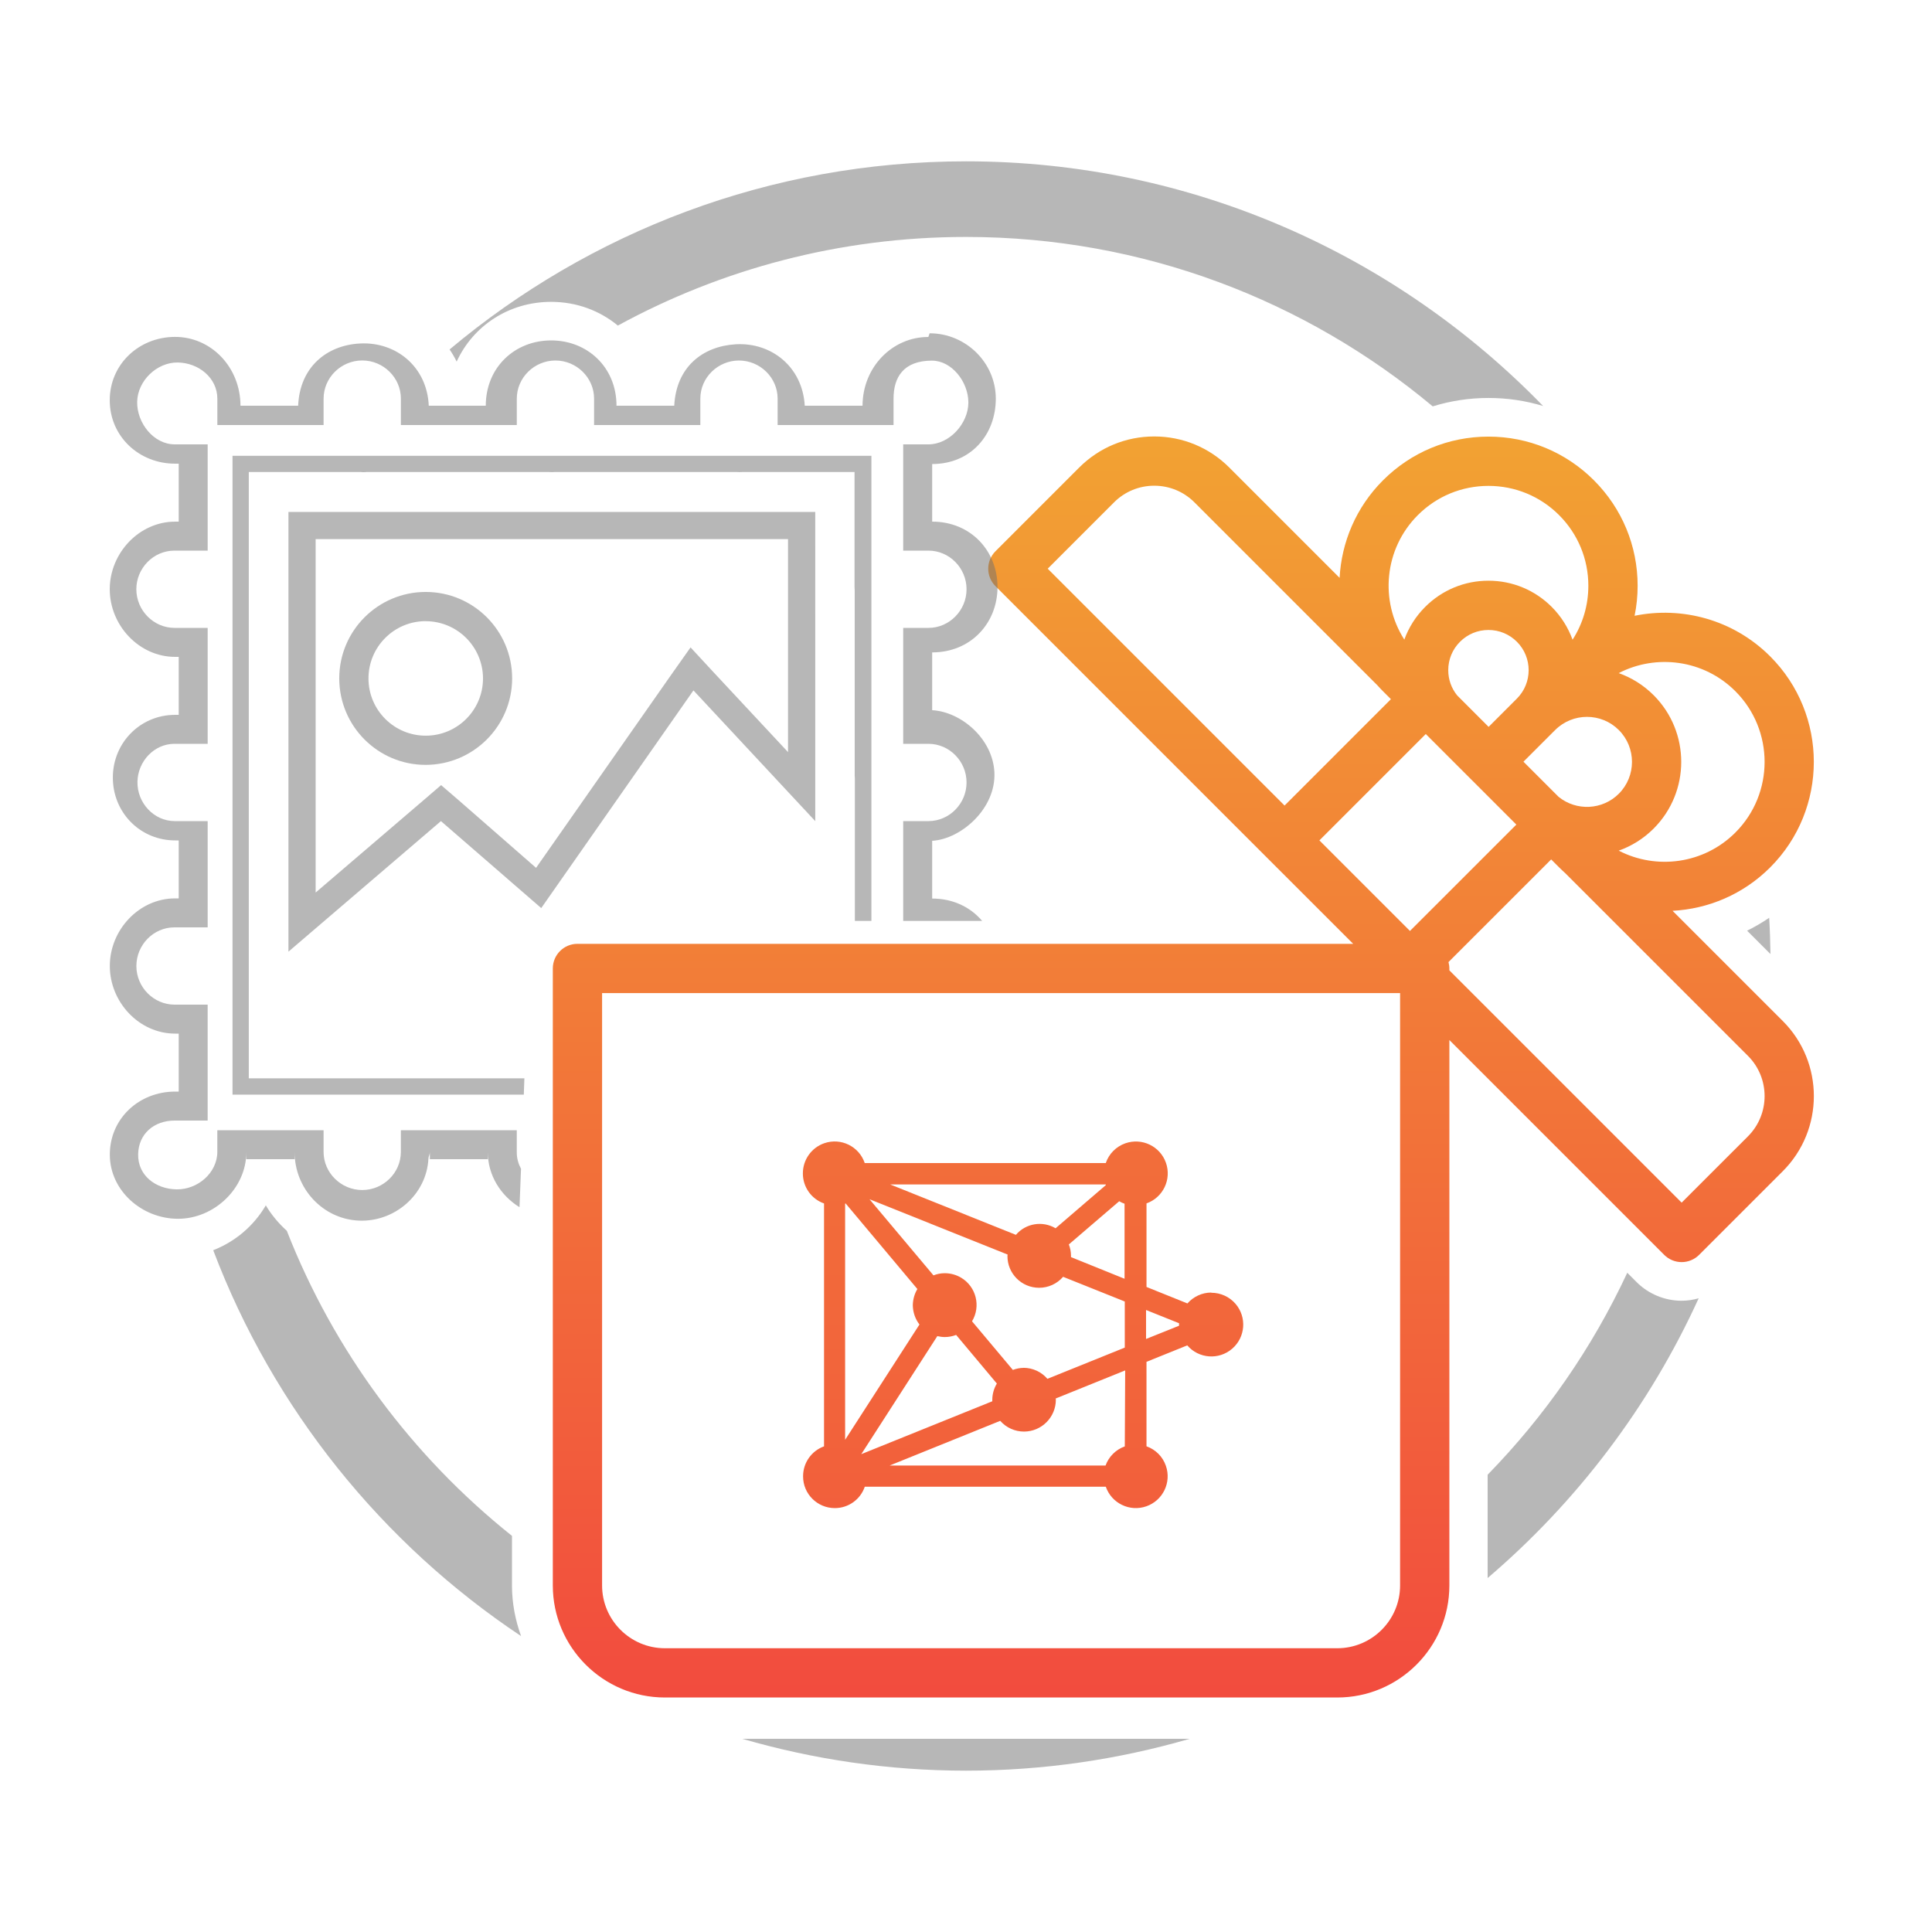
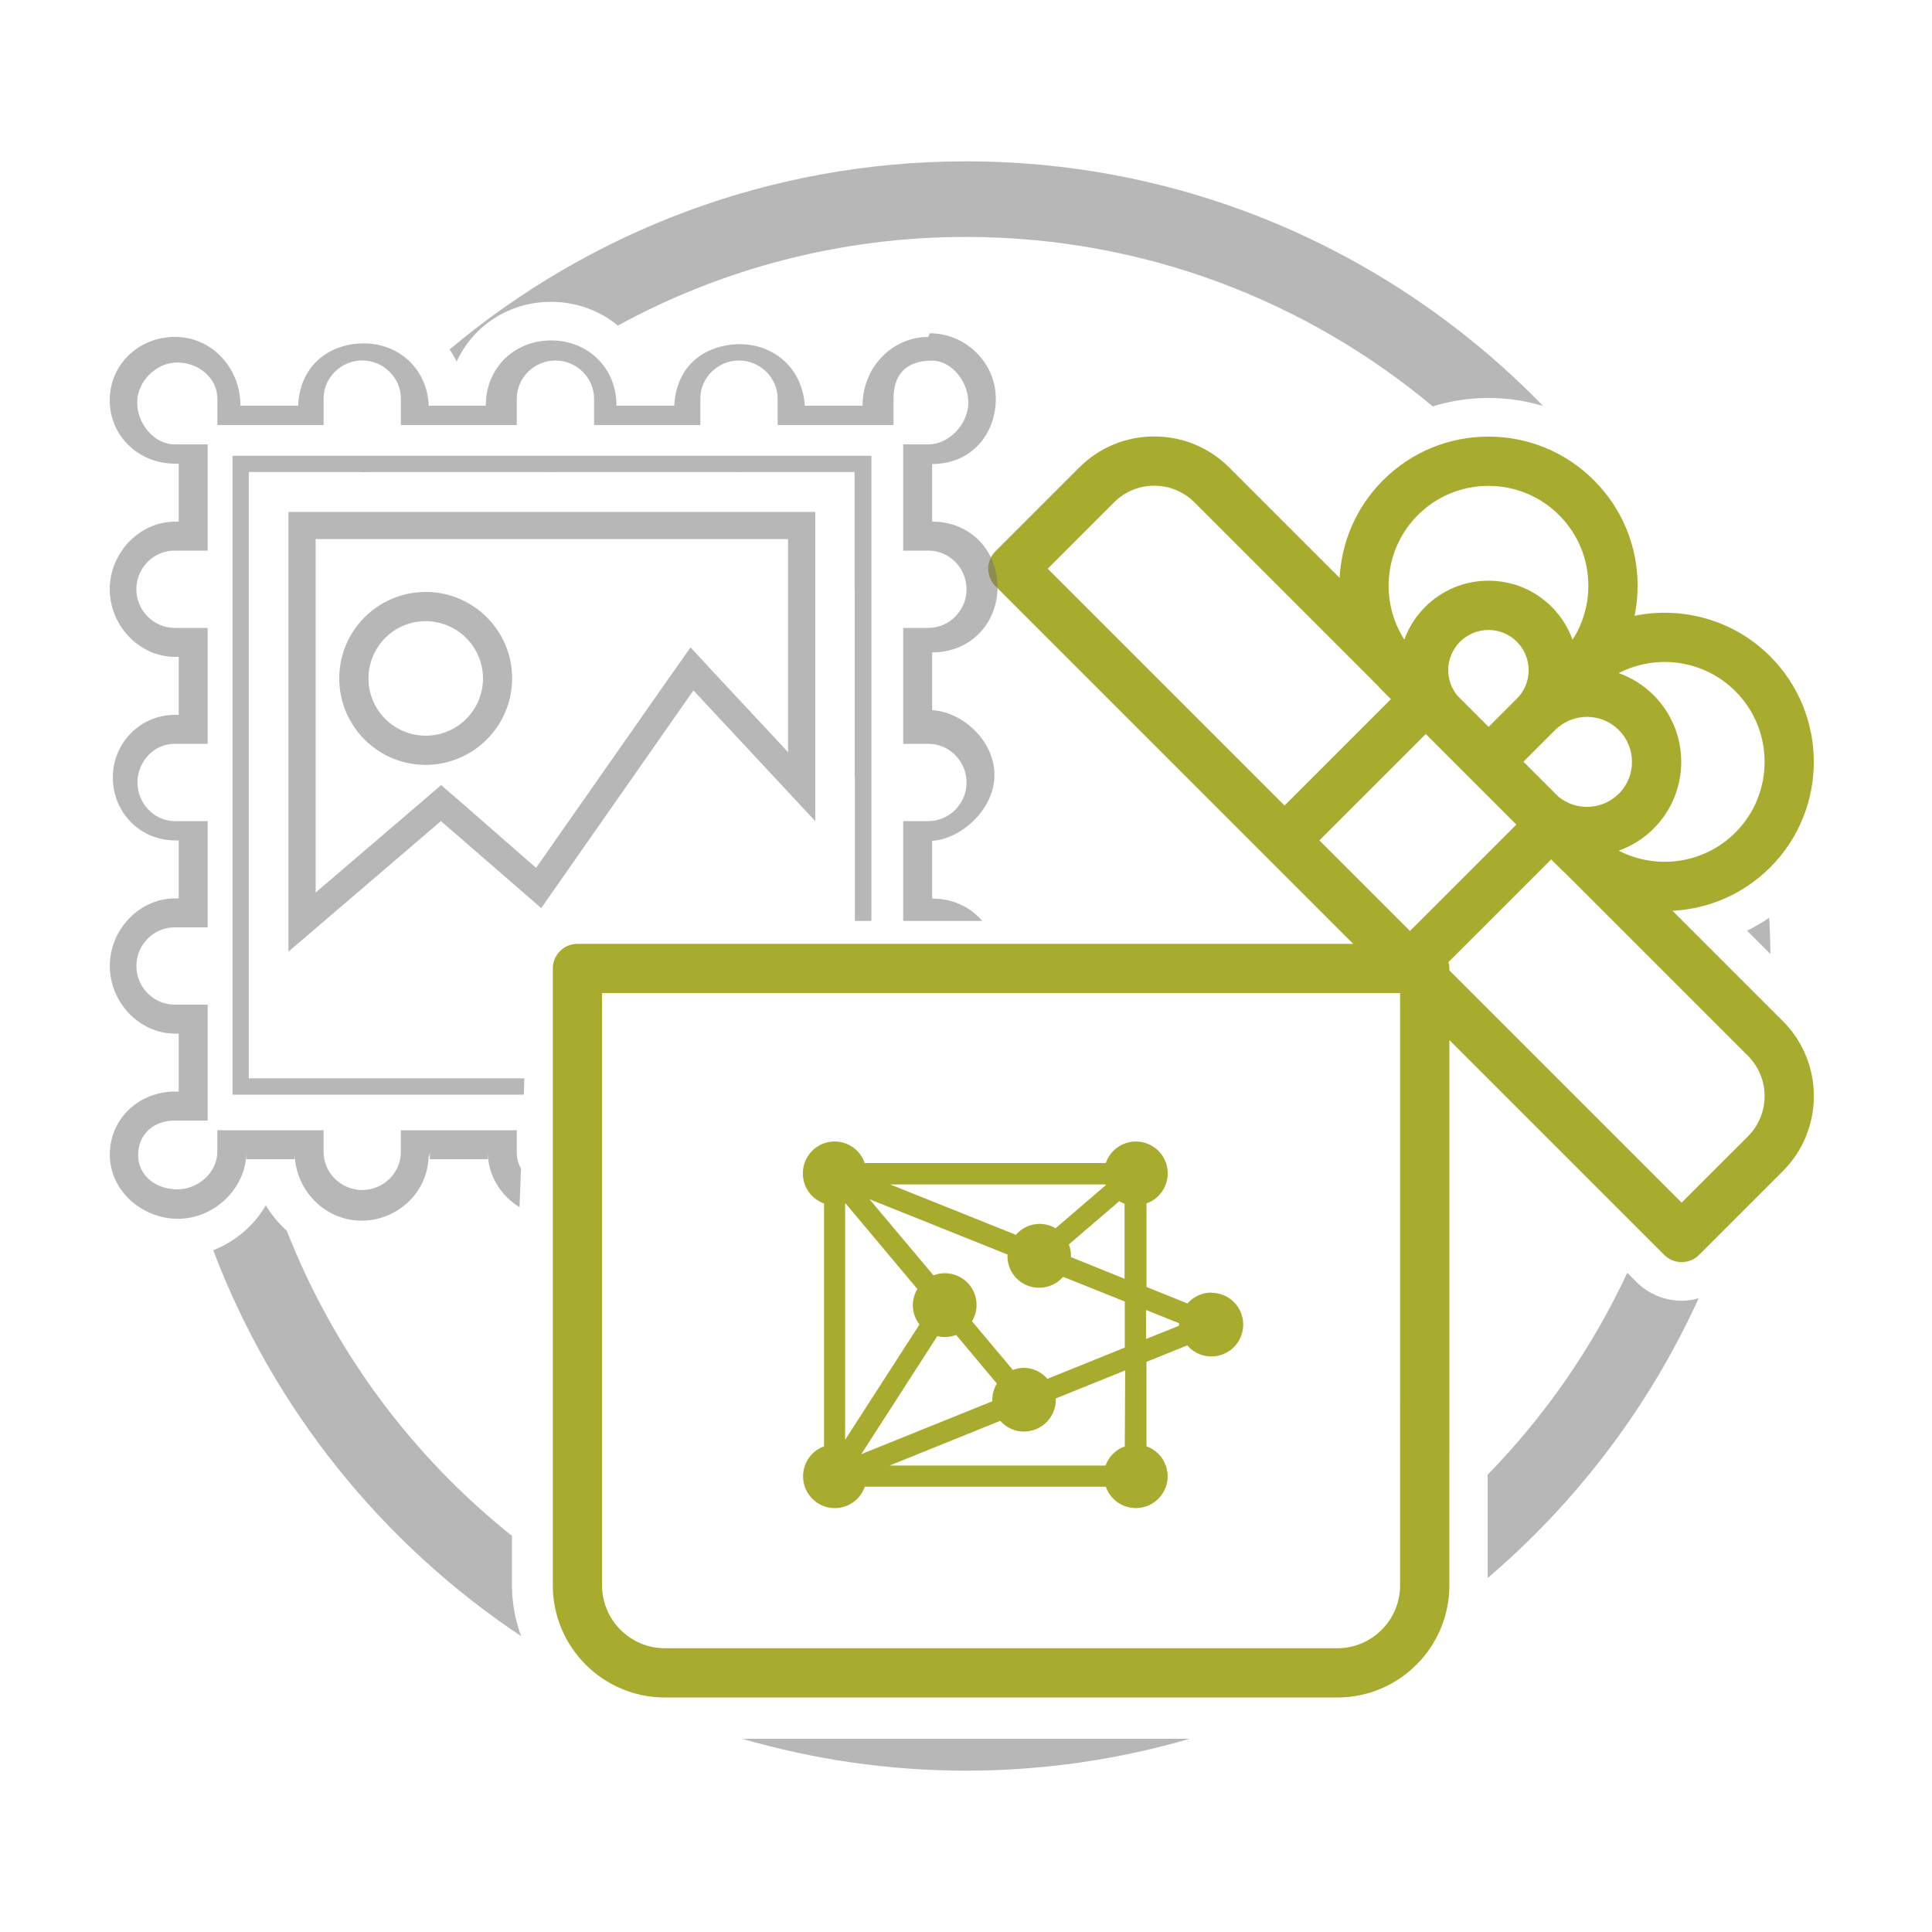
<svg xmlns="http://www.w3.org/2000/svg" version="1.1" id="Layer_1" x="0px" y="0px" width="200px" height="200px" viewBox="0 0 200 200" enable-background="new 0 0 200 200" xml:space="preserve">
  <g>
    <g>
      <linearGradient id="SVGID_1_" gradientUnits="userSpaceOnUse" x1="122.498" y1="185.786" x2="122.498" y2="13.217">
-         <stop offset="0" style="stop-color:#F2453F" />
-         <stop offset="1" style="stop-color:#F2B730" />
+         <stop offset="0" style="stop-color:#a8ac2e" />
+         <stop offset="1" style="stop-color:#a8ac2e" />
      </linearGradient>
      <path fill="url(#SVGID_1_)" d="M184.557,105.699l-11.414-11.412c3.679-0.193,7.304-1.691,10.106-4.494    c6.023-6.023,6.023-15.824,0-21.846c-3.806-3.807-9.119-5.205-14.037-4.201c0.208-1.012,0.315-2.051,0.315-3.107    c0-4.123-1.608-8.002-4.523-10.918c-2.917-2.916-6.794-4.523-10.919-4.523s-8.002,1.607-10.917,4.523    c-2.803,2.803-4.298,6.422-4.493,10.098l-11.419-11.42c-2.076-2.074-4.835-3.217-7.771-3.217c-2.932,0-5.691,1.143-7.767,3.217    l-8.67,8.67c-0.996,0.996-0.996,2.609,0,3.605l28.124,28.125l0,0l6.492,6.49l2.417,2.416H59.776c-1.407,0-2.549,1.141-2.549,2.551    v63.869c0,6.396,5.206,11.6,11.603,11.6h69.605c6.396,0,11.603-5.203,11.603-11.6v-18.996c0-1.408-1.142-2.551-2.552-2.551    c-1.407,0-2.55,1.143-2.55,2.551v18.996c0,3.584-2.915,6.5-6.501,6.5H115.36H91.905H68.83c-3.587,0-6.502-2.916-6.502-6.5v-61.32    h29.577h5.098h47.934v47.767c0,1.408,1.143,2.549,2.55,2.549s2.552-1.141,2.552-2.549v-42.909l22.243,22.244    c0.478,0.479,1.127,0.746,1.803,0.746s1.324-0.268,1.803-0.746l8.67-8.67C188.841,116.951,188.841,109.982,184.557,105.699z     M179.644,71.553c4.035,4.035,4.035,10.6,0,14.633c-3.262,3.264-8.18,3.887-12.075,1.873c1.322-0.469,2.562-1.232,3.617-2.287    c3.806-3.807,3.806-9.998,0-13.803c-1.056-1.057-2.295-1.818-3.617-2.289C171.464,67.668,176.382,68.291,179.644,71.553z     M167.58,75.574c1.817,1.816,1.817,4.775,0,6.592c-1.702,1.703-4.405,1.809-6.235,0.322l-3.637-3.637l2.927-2.926c0,0,0,0,0-0.002    l0.354-0.35C162.806,73.756,165.763,73.756,167.58,75.574z M157.029,72.318l-2.927,2.928l-3.257-3.258    c-0.598-0.738-0.923-1.648-0.923-2.611c0-1.111,0.432-2.156,1.22-2.943c0.786-0.787,1.83-1.219,2.942-1.219    s2.156,0.432,2.944,1.219C158.651,68.057,158.651,70.697,157.029,72.318z M146.773,53.326c1.952-1.953,4.55-3.027,7.312-3.027    s5.359,1.074,7.313,3.027c1.952,1.953,3.027,4.551,3.027,7.312c0,2.01-0.57,3.934-1.634,5.584    c-0.449-1.24-1.166-2.402-2.157-3.395c-1.749-1.75-4.076-2.713-6.55-2.713s-4.801,0.963-6.55,2.713    c-0.974,0.973-1.703,2.127-2.159,3.385C142.814,62.213,143.278,56.82,146.773,53.326z M108.459,58.871l6.865-6.867    c1.112-1.111,2.591-1.723,4.161-1.723c1.574,0,3.052,0.611,4.164,1.723l18.934,18.934c0.188,0.211,0.381,0.418,0.583,0.619    l0.822,0.822l-11.01,11.012L108.459,58.871z M145.959,96.371l-9.375-9.375l11.012-11.01l4.687,4.688c0,0,0,0,0.002,0l4.687,4.688    L145.959,96.371z M180.951,117.631l-6.867,6.865l-24.046-24.047v-0.193c0-0.23-0.034-0.449-0.091-0.662l10.629-10.627l0.827,0.826    c0.203,0.203,0.41,0.398,0.622,0.588l18.926,18.924C183.244,111.602,183.244,115.334,180.951,117.631z" />
    </g>
  </g>
  <g>
    <linearGradient id="Path_2934_1_" gradientUnits="userSpaceOnUse" x1="105.906" y1="223.03" x2="105.906" y2="-69.34">
-       <stop offset="0" style="stop-color:#F2453F" />
-       <stop offset="1" style="stop-color:#F2B730" />
+       <stop offset="0" style="stop-color:#a8ac2e" />
+       <stop offset="1" style="stop-color:#a8ac2e" />
    </linearGradient>
    <path id="Path_2934" fill="url(#Path_2934_1_)" d="M125.387,133.805c-0.942,0.002-1.84,0.416-2.466,1.126l-4.235-1.705v-8.651   c1.717-0.607,2.617-2.49,2.011-4.207c-0.604-1.715-2.487-2.617-4.206-2.012c-0.953,0.336-1.695,1.087-2.022,2.043H89.517   c-0.583-1.721-2.449-2.643-4.173-2.059c-1.339,0.457-2.236,1.722-2.231,3.132v0.029c0.007,1.389,0.883,2.619,2.191,3.08v25.144   c-1.299,0.468-2.169,1.702-2.169,3.086v0.031c0,1.811,1.477,3.281,3.293,3.276c1.398,0,2.642-0.889,3.094-2.212h24.951   c0.595,1.717,2.474,2.626,4.19,2.028c1.721-0.598,2.628-2.477,2.029-4.192c-0.324-0.948-1.064-1.688-2.007-2.021v-8.745l4.22-1.703   c1.189,1.38,3.268,1.537,4.648,0.346c1.383-1.189,1.534-3.271,0.347-4.651c-0.628-0.727-1.548-1.145-2.51-1.143 M114.488,122.671   l-5.214,4.479c-1.355-0.802-3.089-0.516-4.109,0.681l-13.019-5.22h22.326c0,0.018,0,0.04,0,0.06 M87.539,124.581l7.427,8.858   c-0.301,0.503-0.461,1.079-0.472,1.667v0.021c0.011,0.72,0.249,1.416,0.688,1.986l-7.695,11.935v-24.449L87.539,124.581    M97.032,138.314c0.254,0.062,0.518,0.096,0.78,0.096c0.398,0,0.795-0.076,1.167-0.219l4.215,5.033   c-0.305,0.507-0.468,1.087-0.472,1.672v0.035c0,0.042,0,0.086,0,0.128l-13.562,5.474L97.032,138.314z M105.985,141.6   c-0.388,0.004-0.771,0.074-1.134,0.215l-4.227-5.036c0.935-1.551,0.434-3.57-1.116-4.505c-0.521-0.312-1.108-0.472-1.712-0.472   c-0.396,0-0.793,0.076-1.163,0.224l-6.623-7.883l14.3,5.729c0,0.048-0.019,0.088-0.019,0.13v0.023   c-0.006,1.808,1.457,3.282,3.271,3.286c0.956,0.003,1.865-0.413,2.49-1.136l6.385,2.557v4.771l-8.009,3.232   c-0.619-0.72-1.52-1.136-2.473-1.14 M110.868,130.137c0.006-0.048,0.006-0.099,0-0.144c0-0.399-0.075-0.796-0.223-1.169   l5.214-4.472c0.174,0.105,0.362,0.189,0.555,0.257v7.768L110.868,130.137z M116.438,149.731c-0.932,0.331-1.659,1.06-1.993,1.983   H92.087l11.457-4.629c0.619,0.708,1.519,1.111,2.459,1.111c1.823-0.002,3.299-1.482,3.299-3.306   c-0.003-0.037-0.009-0.079-0.021-0.117l7.197-2.908L116.438,149.731z M118.639,138.61v-3l3.416,1.37c0,0.048,0,0.089,0,0.128v0.03   c0,0.035,0,0.064,0,0.1L118.639,138.61z" />
  </g>
  <path opacity="0.5" fill="#707070" enable-background="new    " d="M88.462,60.771c0,0.098,0.017,0.207,0.017,0.362V80.26  c0,0.108,0.018,0.219,0.018,0.373v14.7h1.711V47.182h-66.14v66.137h30.156c0.021-0.553,0.041-1.12,0.061-1.695H25.755V48.862h11.518  c0.241,0.026,0.489,0.026,0.735,0H56.77c0.241,0.02,0.479,0.02,0.72,0h18.698c0.247,0.017,0.499,0.017,0.746,0h11.528V60.771z" />
  <path id="Path_99_2_" opacity="0.5" fill="#707070" enable-background="new    " d="M81.577,55.807v22.051l-7.74-8.299l-2.351-2.541  l-2.011,2.846L55.494,89.838l-7.987-6.976l-1.845-1.587l-1.839,1.581l-11.147,9.539V55.807H81.577z M84.394,52.996H29.86v45.52  l15.785-13.515l10.383,9.004l15.757-22.534l12.612,13.534L84.394,52.996z" />
  <path id="Path_100_2_" opacity="0.5" fill="#707070" enable-background="new    " d="M44.071,79.18  c-4.943,0.005-8.948-4.007-8.953-8.949c0-4.942,4.004-8.947,8.946-8.953c4.941,0,8.953,4.005,8.953,8.947c0,0.006,0,0.006,0,0.012  C53.007,75.173,49.006,79.166,44.071,79.18z M44.071,64.301c-3.27,0-5.926,2.653-5.926,5.93c0,3.275,2.656,5.926,5.926,5.926  c3.274,0,5.924-2.65,5.93-5.92c-0.006-3.275-2.655-5.924-5.93-5.931V64.301z" />
  <path opacity="0.5" fill="#707070" enable-background="new    " d="M92.499,44v-2.737c0-2.176,1-3.934,4-3.931v0.002  c2,0.007,3.746,2.164,3.746,4.342C100.237,43.848,98.288,46,96.115,46h-2.616v11h2.611c2.178,0,3.947,1.813,3.947,3.998  c0,2.183-1.77,4.002-3.947,4.002h-2.611v12h2.611c2.178,0,3.947,1.815,3.947,4c0,2.184-1.77,4-3.947,4h-2.611v10.333h8.173  c-1.197-1.416-2.999-2.316-5.173-2.316V87.04c3-0.172,6.614-3.344,6.442-7.073c-0.161-3.495-3.442-6.283-6.442-6.449v-5.981  c4,0,6.763-3.028,6.763-6.771c0-3.734-2.763-6.767-6.763-6.767v-5.962c4,0,6.586-3.03,6.586-6.77c0-3.734-3.116-6.766-6.852-6.766  l-0.132,0.381c-3.729,0-6.801,3.117-6.812,7.117h-5.982c-0.224-4-3.425-6.577-7.154-6.359C72.729,35.846,69.997,38,69.798,42H63.82  c0-4-3.034-6.766-6.769-6.76c-3.735,0-6.76,2.76-6.764,6.76h-5.901c-0.172-4-3.339-6.617-7.074-6.445  C33.825,35.719,31.032,38,30.864,42h-5.97c-0.007-4-3.045-7.133-6.78-7.125c-3.734,0.008-6.764,2.838-6.753,6.578  C11.368,45.184,14.396,48,18.125,48h0.374v6h-0.368c-3.734,0-6.77,3.264-6.77,6.998c0,3.742,3.035,7.002,6.77,7.002h0.368v6h-0.368  c-3.734,0-6.62,3.084-6.442,6.814C11.851,84.307,14.643,87,18.131,87h0.368v6h-0.368c-3.734,0-6.763,3.262-6.763,6.998  c0,3.74,3.028,7.002,6.763,7.002h0.368v6h-0.368c-3.734,0-6.763,2.787-6.763,6.525c0,3.736,3.328,6.643,7.062,6.643  c3.74,0,7.068-3.149,7.068-6.886V120h5v-0.718c0,3.736,2.898,6.902,6.633,7.075c3.736,0.172,7.05-2.713,7.221-6.441  c0.013-0.214,0.146-0.426,0.146-0.634V120h6v-0.718c0,2.391,1.34,4.486,3.281,5.688c0.062-1.661,0.122-3.071,0.156-3.978  c-0.27-0.51-0.438-1.076-0.438-1.687V117h-12v2.244c0,2.177-1.816,3.947-3.998,3.947c-2.18,0-4.002-1.771-4.002-3.947V117h-11v2.23  c0,2.18-2.025,3.92-4.203,3.892c-2.18-0.028-4.027-1.438-3.993-3.614c0.029-2.133,1.645-3.508,3.782-3.508h3.414v-12h-3.42  c-2.178,0-3.953-1.806-3.959-3.989C14.114,97.833,15.872,96,18.057,96h3.442V85h-3.403c-2.184,0-3.912-1.905-3.866-4.083  C14.274,78.813,15.954,77,18.057,77h3.442V65h-3.42c-2.178,0-3.953-1.803-3.965-3.986C14.107,58.83,15.872,57,18.057,57h3.442V46  h-3.414c-2.178,0-3.919-2.215-3.885-4.393s2.033-4.115,4.209-4.081c2.156,0.035,4.09,1.593,4.09,3.745V44h11v-2.737  c0-2.179,1.822-3.948,4-3.948c2.184,0,4,1.77,4,3.948V44h12v-2.729c0-2.181,1.818-3.951,3.998-3.951  c2.184,0,4.002,1.771,4.002,3.951V44h11v-2.737c0-2.179,1.821-3.942,3.999-3.942s4.001,1.764,4.001,3.942V44H92.499z" />
  <g>
    <path opacity="0.5" fill="#707070" enable-background="new    " d="M180.858,96.345l2.42,2.419   c-0.019-1.257-0.058-2.509-0.132-3.753C182.411,95.504,181.651,95.958,180.858,96.345z" />
    <path opacity="0.5" fill="#707070" enable-background="new    " d="M47.274,37.433c1.691-3.687,5.39-6.185,9.777-6.185   c2.655,0,5.051,0.919,6.908,2.455c10.716-5.848,22.997-9.175,36.042-9.175c18.366,0,35.214,6.599,48.314,17.54   c1.845-0.57,3.783-0.871,5.769-0.871c1.946,0,3.849,0.284,5.66,0.833c-15.148-15.604-36.325-25.329-59.743-25.329   c-20.334,0-38.98,7.33-53.459,19.474C46.813,36.574,47.059,36.994,47.274,37.433z" />
    <path opacity="0.5" fill="#707070" enable-background="new    " d="M53,164.125v-5.132c-10.314-8.231-18.424-19.101-23.309-31.582   c-0.848-0.77-1.592-1.648-2.174-2.634c-1.23,2.109-3.154,3.751-5.445,4.645c6.217,16.41,17.469,30.357,31.871,39.948   C53.345,167.718,53,165.955,53,164.125z" />
    <path opacity="0.5" fill="#707070" enable-background="new    " d="M174.074,134.652c-1.73,0-3.422-0.699-4.641-1.918l-0.979-0.979   c-3.623,7.778-8.53,14.838-14.454,20.908v10.695c9.248-7.893,16.747-17.764,21.846-28.959   C175.271,134.562,174.676,134.652,174.074,134.652z" />
    <path opacity="0.5" fill="#707070" enable-background="new    " d="M76.842,180c7.358,2.133,15.123,3.299,23.16,3.299   s15.802-1.166,23.159-3.299H76.842z" />
  </g>
</svg>
